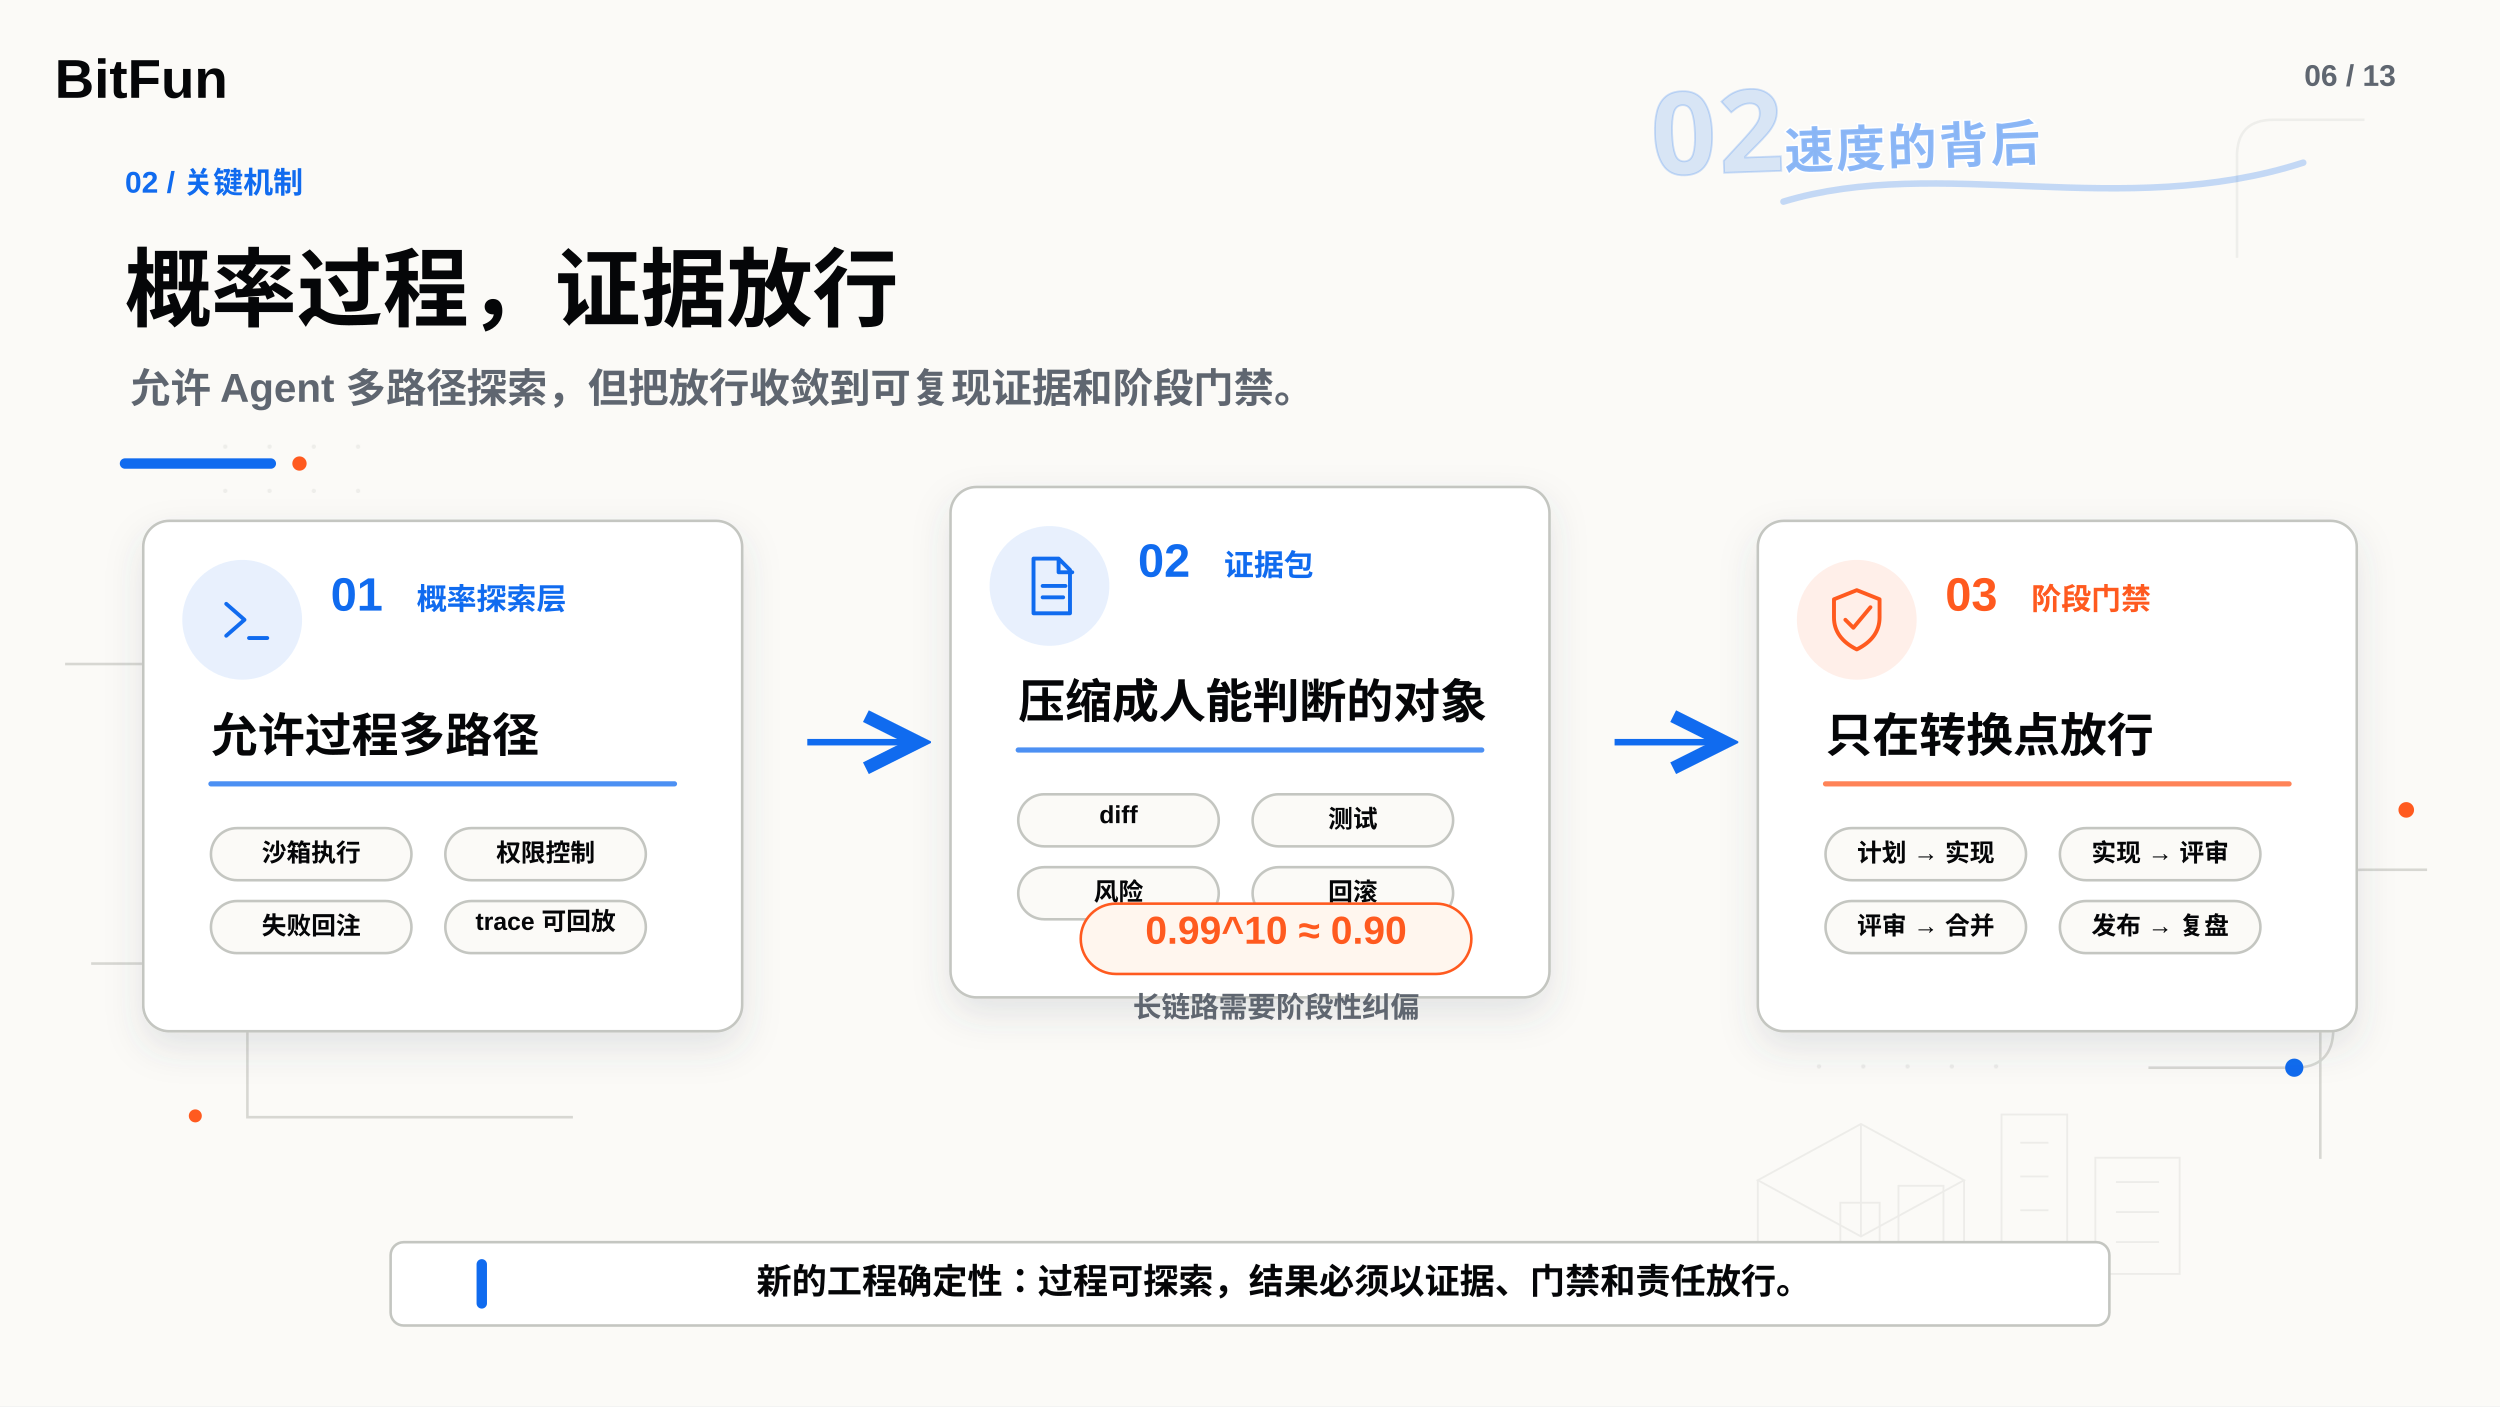
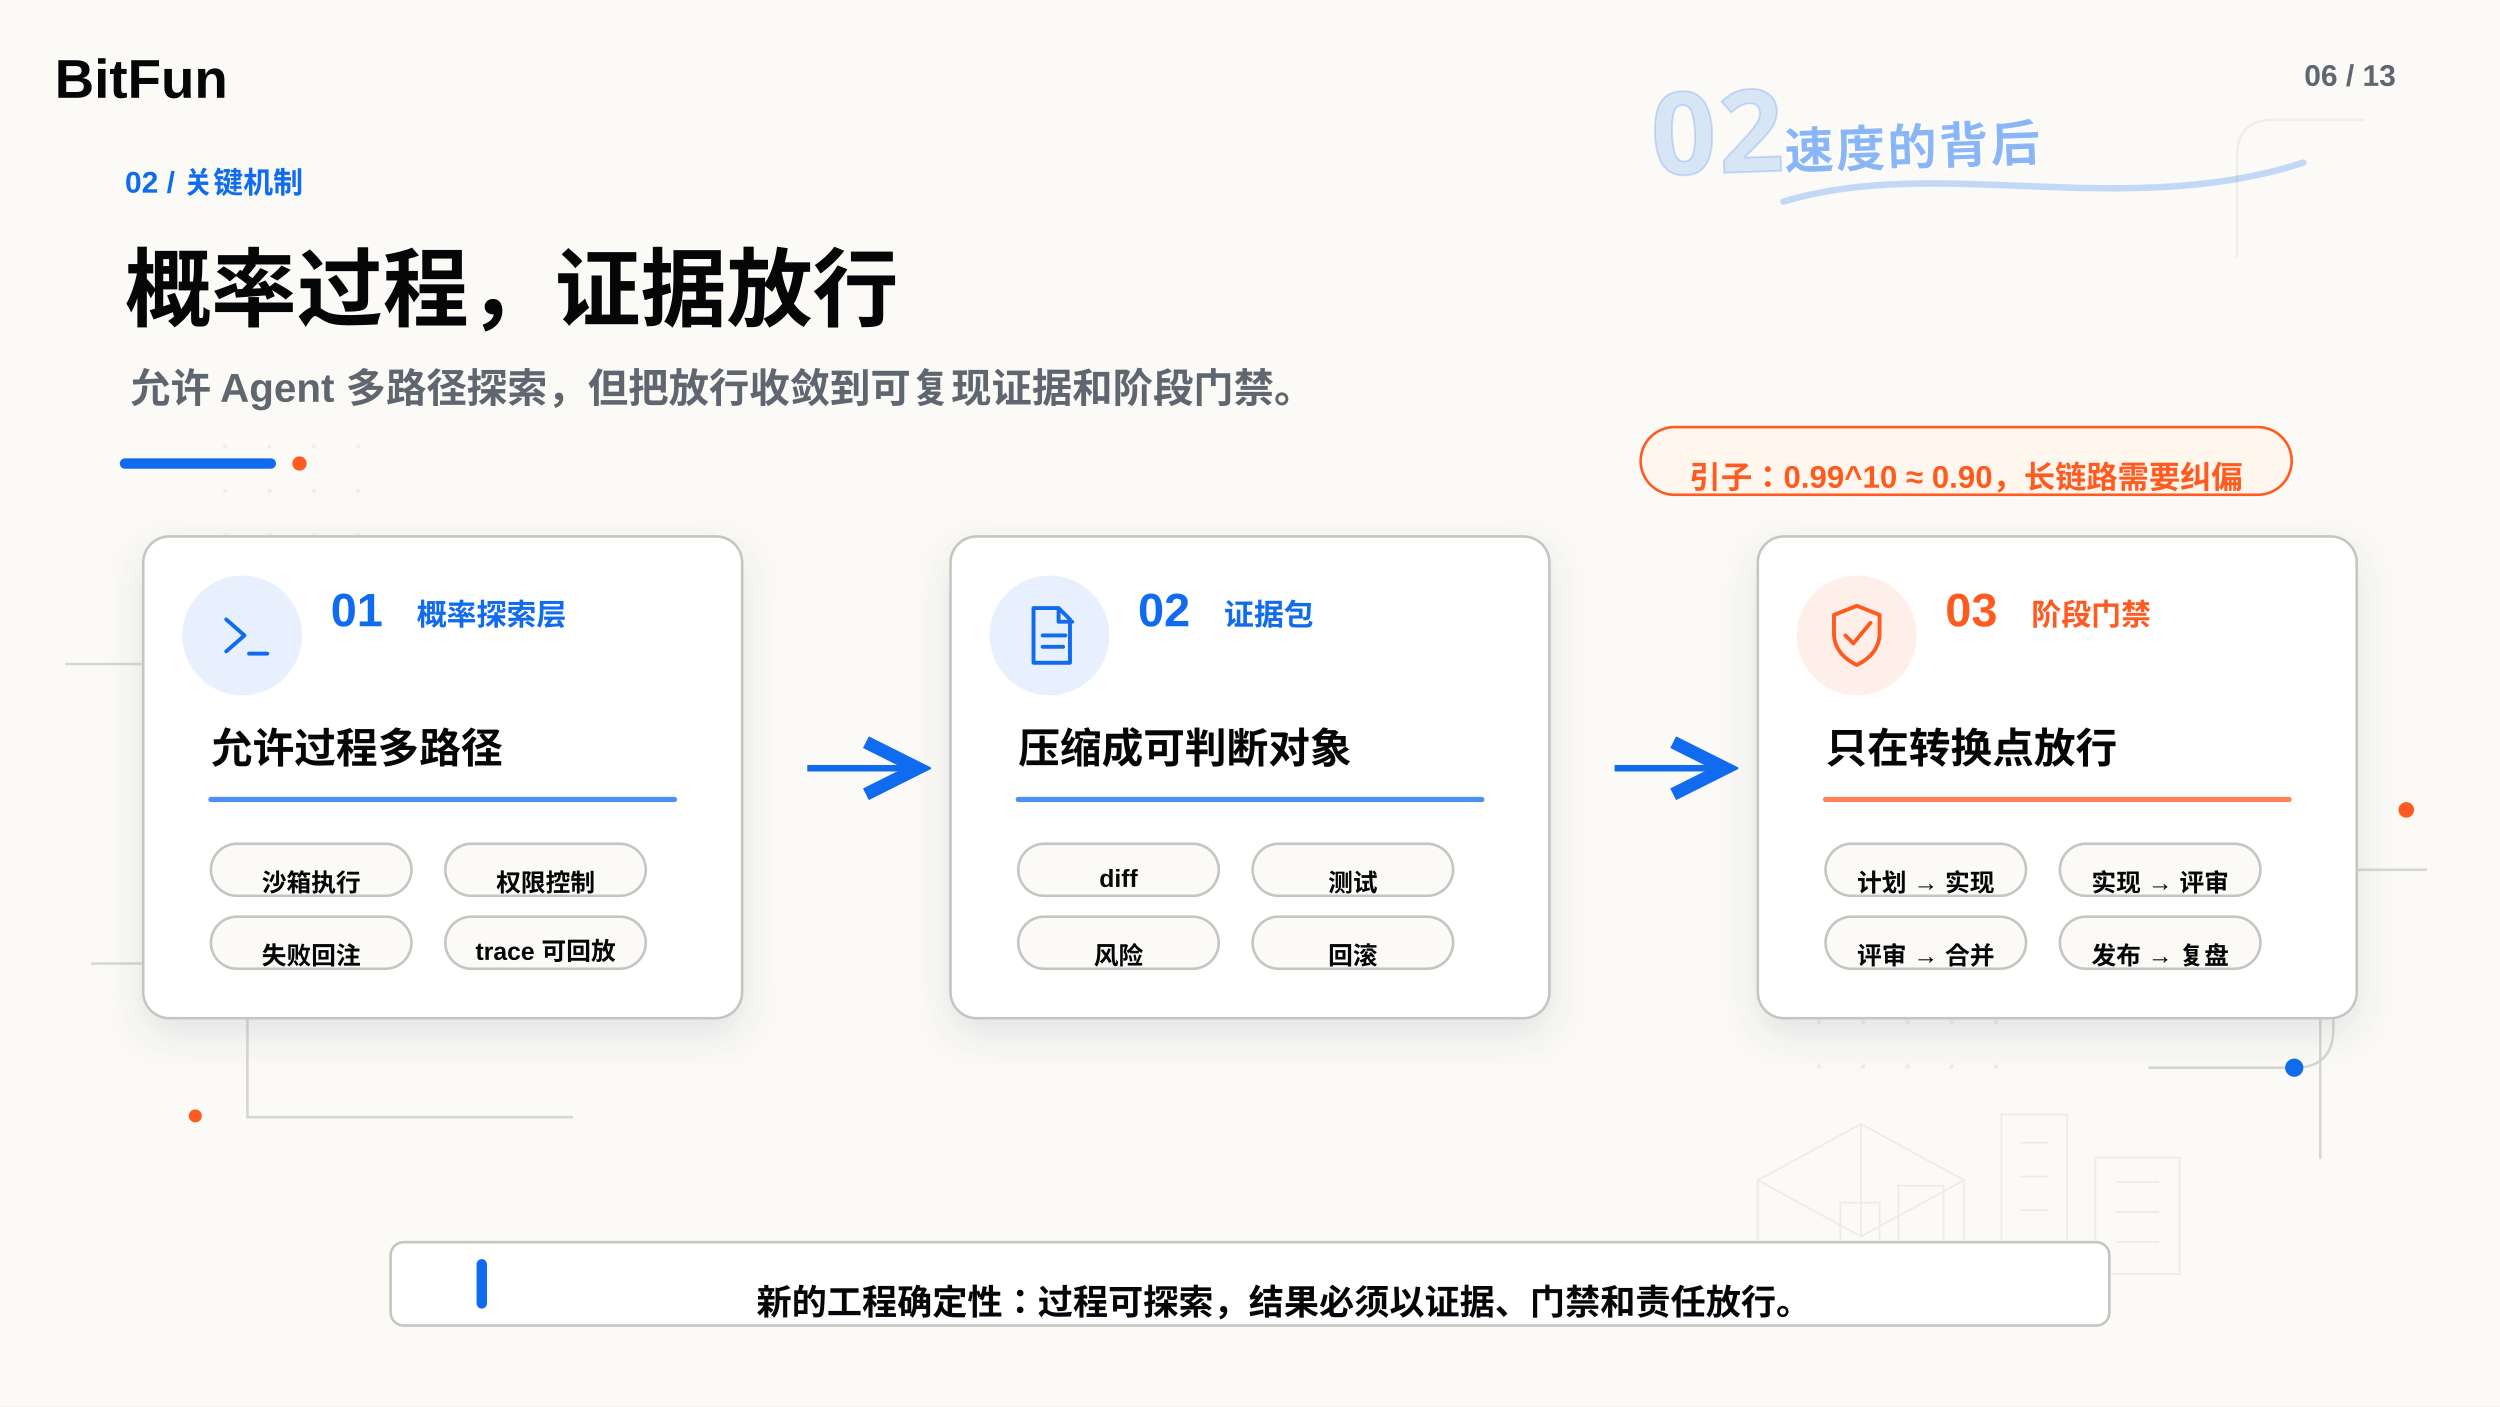
<svg xmlns="http://www.w3.org/2000/svg" width="1920" height="1080" viewBox="0 0 1920 1080">
  <defs>
    <pattern id="lightDots" width="34" height="34" patternUnits="userSpaceOnUse">
      <circle cx="3" cy="3" r="1.7" fill="#C4C6C1" opacity="0.55" />
    </pattern>
    <filter id="paperShadow" x="-18%" y="-18%" width="136%" height="150%">
      <feDropShadow dx="0" dy="12" stdDeviation="14" flood-color="#4B5563" flood-opacity="0.13" />
    </filter>
    <marker id="arrowBlue" markerWidth="12" markerHeight="12" refX="9" refY="6" orient="auto" markerUnits="strokeWidth">
      <path d="M2 2 L10 6 L2 10" fill="none" stroke="#106BEF" stroke-width="2" />
    </marker>
    <marker id="arrowGray" markerWidth="12" markerHeight="12" refX="9" refY="6" orient="auto" markerUnits="strokeWidth">
      <path d="M2 2 L10 6 L2 10" fill="none" stroke="#A5A9AE" stroke-width="2" />
    </marker>
  </defs>
  <rect width="1920" height="1080" fill="#FBFAF7" />
  <path d="M1816 92 h-70 q-28 0 -28 28 v78" stroke="#D7D7D2" stroke-width="2" fill="none" opacity="0.34" />
  <path d="M1782 890 v-190 q0 -32 32 -32 h50" stroke="#D7D7D2" stroke-width="2" fill="none" />
  <path d="M1650 820 h112 q30 0 30 -30 v-80" stroke="#D7D7D2" stroke-width="2" fill="none" />
  <circle cx="1800" cy="708" r="7" fill="#FFFFFF" stroke="#C4C6C1" stroke-width="2" />
  <circle cx="1762" cy="820" r="7" fill="#106BEF" />
  <circle cx="1848" cy="622" r="6" fill="#FF5A1F" />
  <rect x="1378" y="720" width="180" height="120" fill="url(#lightDots)" opacity="0.48" />
  <rect x="152" y="318" width="128" height="96" fill="url(#lightDots)" opacity="0.42" />
  <path d="M70 740 h120 v118 h250" stroke="#D7D7D2" stroke-width="2" fill="none" />
  <path d="M50 510 h116 q26 0 26 26 v52" stroke="#D7D7D2" stroke-width="2" fill="none" />
  <circle cx="150" cy="857" r="5" fill="#FF5A1F" />
  <g opacity="0.26" transform="translate(1350 820) scale(0.72)">
    <path d="M0 120 L110 60 L220 120 L110 180 Z" fill="none" stroke="#C4C6C1" stroke-width="2" />
    <path d="M110 60 V180 M0 120 V220 M220 120 V220 M0 220 H320" stroke="#C4C6C1" stroke-width="2" fill="none" />
    <path d="M260 50 h70 v170 h-70 Z M280 80 h30 M280 116 h30 M280 152 h30" stroke="#C4C6C1" stroke-width="2" fill="none" />
    <path d="M360 96 h90 v124 h-90 Z M382 122 h46 M382 154 h46 M382 186 h46" stroke="#C4C6C1" stroke-width="2" fill="none" />
    <path d="M88 144 h42 v76 h-42 Z M150 126 h48 v94 h-48 Z" stroke="#C4C6C1" stroke-width="2" fill="none" />
  </g>
  <g transform="rotate(-2 1508 104)">
    <text x="1268" y="58" style="font-family:'Arial Black','Microsoft YaHei','Noto Sans SC',sans-serif;font-size:88px;font-weight:900;letter-spacing:1.4px;fill:#106BEF;fill-opacity:0.15;stroke:#106BEF;stroke-width:1.4;stroke-opacity:0.2;paint-order:stroke">02</text>
    <text x="1370" y="92" style="font-family:'Microsoft YaHei','Noto Sans SC','Segoe UI',sans-serif;font-size:38px;font-weight:900;letter-spacing:1.6px;fill:#106BEF;stroke:#FFFFFF;stroke-width:2.4;paint-order:stroke;fill-opacity:0.48">速度的背后</text>
    <path d="M1368 150 C1488 118 1628 174 1768 134" stroke="#106BEF" stroke-width="5" stroke-linecap="round" fill="none" opacity="0.24" />
  </g>
  <style>
      text { font-family: "Microsoft YaHei", "Noto Sans SC", "PingFang SC", "Segoe UI", Arial, sans-serif; dominant-baseline: hanging; }
      .brand5 { font-size: 42px; font-weight: 900; fill: #050608; }
      .num5 { font-family: "Arial", "Microsoft YaHei", sans-serif; font-weight: 900; fill: #050608; }
      .h15 { font-size: 68px; font-weight: 900; fill: #050608; letter-spacing: 0; }
      .h25 { font-size: 58px; font-weight: 900; fill: #050608; letter-spacing: 0; }
      .sub5 { font-size: 31px; font-weight: 560; fill: #5F6670; }
      .body5 { font-size: 30px; font-weight: 700; fill: #050608; }
      .muted5 { font-size: 24px; font-weight: 560; fill: #5F6670; }
      .label5 { font-size: 29px; font-weight: 900; fill: #050608; }
      .small5 { font-size: 23px; font-weight: 760; fill: #5F6670; }
      .micro5 { font-size: 19px; font-weight: 760; fill: #5F6670; }
    </style>
  <text x="42" y="46" class="brand5">BitFun</text>
  <text x="1840" y="50" class="small5" text-anchor="end">06 / 13</text>
  <text x="96" y="132" class="small5" style="fill:#106BEF;font-weight:900">02 / 关键机制</text>
  <text x="96" y="188" class="h15" style="font-size:66px">概率过程，证据放行</text>
  <text x="100" y="282" class="sub5">允许 Agent 多路径探索，但把放行收敛到可复现证据和阶段门禁。</text>
  <path d="M96 356 h112" stroke="#106BEF" stroke-width="8" stroke-linecap="round" />
  <circle cx="230" cy="356" r="5.5" fill="#FF5A1F" />
-   <rect x="110" y="400" width="460" height="392" rx="20" fill="#FFFFFF" stroke="#C4C6C1" stroke-width="2" filter="url(#paperShadow)" />
-   <circle cx="186" cy="476" r="46" fill="#106BEF" opacity="0.10" />
-   <g transform="translate(158 448) scale(0.875)">
+   <rect x="1260" y="328" width="500" height="52" rx="26" fill="#FFF6EE" stroke="#FF5A1F" stroke-width="2" />
+   <text x="1510" y="354" class="small5" text-anchor="middle" dominant-baseline="middle" style="font-size:24px;fill:#FF5A1F;font-weight:900">引子：0.99^10 ≈ 0.90，长链路需要纠偏</text>
+   <rect x="110" y="412" width="460" height="370" rx="20" fill="#FFFFFF" stroke="#C4C6C1" stroke-width="2" filter="url(#paperShadow)" />
+   <circle cx="186" cy="488" r="46" fill="#106BEF" opacity="0.10" />
+   <g transform="translate(158 460) scale(0.875)">
    <path d="M18 18 L34 32 L18 46" stroke="#106BEF" stroke-width="3.429" stroke-linecap="round" stroke-linejoin="round" fill="none" />
    <path d="M38 48 h16" stroke="#106BEF" stroke-width="3.429" stroke-linecap="round" stroke-linejoin="round" fill="none" />
  </g>
-   <text x="254" y="444" class="num5" style="font-size:36px;fill:#106BEF">01</text>
-   <text x="320" y="448" class="small5" style="font-size:23px;fill:#106BEF;font-weight:900">概率探索层</text>
-   <text x="162" y="546" class="num5" style="font-size:36px;fill:#050608">允许过程多路径</text>
-   <path d="M162 602 H518" stroke="#106BEF" stroke-width="4" stroke-linecap="round" opacity="0.75" />
-   <rect x="162" y="636" width="154" height="40" rx="20" fill="#FBFAF7" stroke="#C4C6C1" stroke-width="2" />
-   <text x="239" y="645" class="small5" text-anchor="middle" style="font-size:19px;fill:#050608;font-weight:900">沙箱执行</text>
-   <rect x="342" y="636" width="154" height="40" rx="20" fill="#FBFAF7" stroke="#C4C6C1" stroke-width="2" />
-   <text x="419" y="645" class="small5" text-anchor="middle" style="font-size:19px;fill:#050608;font-weight:900">权限控制</text>
-   <rect x="162" y="692" width="154" height="40" rx="20" fill="#FBFAF7" stroke="#C4C6C1" stroke-width="2" />
-   <text x="239" y="701" class="small5" text-anchor="middle" style="font-size:19px;fill:#050608;font-weight:900">失败回注</text>
-   <rect x="342" y="692" width="154" height="40" rx="20" fill="#FBFAF7" stroke="#C4C6C1" stroke-width="2" />
-   <text x="419" y="701" class="small5" text-anchor="middle" style="font-size:19px;fill:#050608;font-weight:900">trace 可回放</text>
-   <path d="M620 570 H700" stroke="#106BEF" stroke-width="5" fill="none" marker-end="url(#arrowBlue)" />
-   <rect x="730" y="374" width="460" height="392" rx="20" fill="#FFFFFF" stroke="#C4C6C1" stroke-width="2" filter="url(#paperShadow)" />
-   <circle cx="806" cy="450" r="46" fill="#106BEF" opacity="0.10" />
-   <g transform="translate(778 422) scale(0.875)">
+   <text x="254" y="456" class="num5" style="font-size:36px;fill:#106BEF">01</text>
+   <text x="320" y="460" class="small5" style="font-size:23px;fill:#106BEF;font-weight:900">概率探索层</text>
+   <text x="162" y="558" class="num5" style="font-size:32px;fill:#050608">允许过程多路径</text>
+   <path d="M162 614 H518" stroke="#106BEF" stroke-width="4" stroke-linecap="round" opacity="0.75" />
+   <rect x="162" y="648" width="154" height="40" rx="20" fill="#FBFAF7" stroke="#C4C6C1" stroke-width="2" />
+   <text x="239" y="668" class="small5" text-anchor="middle" dominant-baseline="middle" style="font-size:19px;fill:#050608;font-weight:900">沙箱执行</text>
+   <rect x="342" y="648" width="154" height="40" rx="20" fill="#FBFAF7" stroke="#C4C6C1" stroke-width="2" />
+   <text x="419" y="668" class="small5" text-anchor="middle" dominant-baseline="middle" style="font-size:19px;fill:#050608;font-weight:900">权限控制</text>
+   <rect x="162" y="704" width="154" height="40" rx="20" fill="#FBFAF7" stroke="#C4C6C1" stroke-width="2" />
+   <text x="239" y="724" class="small5" text-anchor="middle" dominant-baseline="middle" style="font-size:19px;fill:#050608;font-weight:900">失败回注</text>
+   <rect x="342" y="704" width="154" height="40" rx="20" fill="#FBFAF7" stroke="#C4C6C1" stroke-width="2" />
+   <text x="419" y="724" class="small5" text-anchor="middle" dominant-baseline="middle" style="font-size:19px;fill:#050608;font-weight:900">trace 可回放</text>
+   <path d="M620 590 H700" stroke="#106BEF" stroke-width="5" fill="none" marker-end="url(#arrowBlue)" />
+   <rect x="730" y="412" width="460" height="370" rx="20" fill="#FFFFFF" stroke="#C4C6C1" stroke-width="2" filter="url(#paperShadow)" />
+   <circle cx="806" cy="488" r="46" fill="#106BEF" opacity="0.10" />
+   <g transform="translate(778 460) scale(0.875)">
    <path d="M18 8 h22 l10 10 v38 H18 Z M40 8 v12 h12 M26 32 h20 M26 42 h18" stroke="#106BEF" stroke-width="3.429" stroke-linecap="round" stroke-linejoin="round" fill="none" />
  </g>
-   <text x="874" y="418" class="num5" style="font-size:36px;fill:#106BEF">02</text>
-   <text x="940" y="422" class="small5" style="font-size:23px;fill:#106BEF;font-weight:900">证据包</text>
-   <text x="782" y="520" class="num5" style="font-size:36px;fill:#050608">压缩成人能判断的对象</text>
-   <path d="M782 576 H1138" stroke="#106BEF" stroke-width="4" stroke-linecap="round" opacity="0.75" />
-   <rect x="782" y="610" width="154" height="40" rx="20" fill="#FBFAF7" stroke="#C4C6C1" stroke-width="2" />
-   <text x="859" y="619" class="small5" text-anchor="middle" style="font-size:19px;fill:#050608;font-weight:900">diff</text>
-   <rect x="962" y="610" width="154" height="40" rx="20" fill="#FBFAF7" stroke="#C4C6C1" stroke-width="2" />
-   <text x="1039" y="619" class="small5" text-anchor="middle" style="font-size:19px;fill:#050608;font-weight:900">测试</text>
-   <rect x="782" y="666" width="154" height="40" rx="20" fill="#FBFAF7" stroke="#C4C6C1" stroke-width="2" />
-   <text x="859" y="675" class="small5" text-anchor="middle" style="font-size:19px;fill:#050608;font-weight:900">风险</text>
-   <rect x="962" y="666" width="154" height="40" rx="20" fill="#FBFAF7" stroke="#C4C6C1" stroke-width="2" />
-   <text x="1039" y="675" class="small5" text-anchor="middle" style="font-size:19px;fill:#050608;font-weight:900">回滚</text>
-   <rect x="830" y="694" width="300" height="54" rx="27" fill="#FFF6EE" stroke="#FF5A1F" stroke-width="2" />
-   <text x="980" y="704" class="num5" text-anchor="middle" style="font-size:30px;fill:#FF5A1F">0.99^10 ≈ 0.90</text>
-   <text x="980" y="762" class="small5" text-anchor="middle" style="font-size:22px;fill:#5F6670;font-weight:760">长链路需要阶段性纠偏</text>
-   <path d="M1240 570 H1320" stroke="#106BEF" stroke-width="5" fill="none" marker-end="url(#arrowBlue)" />
-   <rect x="1350" y="400" width="460" height="392" rx="20" fill="#FFFFFF" stroke="#C4C6C1" stroke-width="2" filter="url(#paperShadow)" />
-   <circle cx="1426" cy="476" r="46" fill="#FF5A1F" opacity="0.10" />
-   <g transform="translate(1398 448) scale(0.875)">
+   <text x="874" y="456" class="num5" style="font-size:36px;fill:#106BEF">02</text>
+   <text x="940" y="460" class="small5" style="font-size:23px;fill:#106BEF;font-weight:900">证据包</text>
+   <text x="782" y="558" class="num5" style="font-size:32px;fill:#050608">压缩成可判断对象</text>
+   <path d="M782 614 H1138" stroke="#106BEF" stroke-width="4" stroke-linecap="round" opacity="0.75" />
+   <rect x="782" y="648" width="154" height="40" rx="20" fill="#FBFAF7" stroke="#C4C6C1" stroke-width="2" />
+   <text x="859" y="668" class="small5" text-anchor="middle" dominant-baseline="middle" style="font-size:19px;fill:#050608;font-weight:900">diff</text>
+   <rect x="962" y="648" width="154" height="40" rx="20" fill="#FBFAF7" stroke="#C4C6C1" stroke-width="2" />
+   <text x="1039" y="668" class="small5" text-anchor="middle" dominant-baseline="middle" style="font-size:19px;fill:#050608;font-weight:900">测试</text>
+   <rect x="782" y="704" width="154" height="40" rx="20" fill="#FBFAF7" stroke="#C4C6C1" stroke-width="2" />
+   <text x="859" y="724" class="small5" text-anchor="middle" dominant-baseline="middle" style="font-size:19px;fill:#050608;font-weight:900">风险</text>
+   <rect x="962" y="704" width="154" height="40" rx="20" fill="#FBFAF7" stroke="#C4C6C1" stroke-width="2" />
+   <text x="1039" y="724" class="small5" text-anchor="middle" dominant-baseline="middle" style="font-size:19px;fill:#050608;font-weight:900">回滚</text>
+   <path d="M1240 590 H1320" stroke="#106BEF" stroke-width="5" fill="none" marker-end="url(#arrowBlue)" />
+   <rect x="1350" y="412" width="460" height="370" rx="20" fill="#FFFFFF" stroke="#C4C6C1" stroke-width="2" filter="url(#paperShadow)" />
+   <circle cx="1426" cy="488" r="46" fill="#FF5A1F" opacity="0.10" />
+   <g transform="translate(1398 460) scale(0.875)">
    <path d="M32 6 L52 14 V30 q0 18 -20 28 Q12 48 12 30 V14 Z M22 32 l7 7 l15 -18" stroke="#FF5A1F" stroke-width="3.429" stroke-linecap="round" stroke-linejoin="round" fill="none" />
  </g>
-   <text x="1494" y="444" class="num5" style="font-size:36px;fill:#FF5A1F">03</text>
-   <text x="1560" y="448" class="small5" style="font-size:23px;fill:#FF5A1F;font-weight:900">阶段门禁</text>
-   <text x="1402" y="546" class="num5" style="font-size:36px;fill:#050608">只在转换点放行</text>
-   <path d="M1402 602 H1758" stroke="#FF5A1F" stroke-width="4" stroke-linecap="round" opacity="0.75" />
-   <rect x="1402" y="636" width="154" height="40" rx="20" fill="#FBFAF7" stroke="#C4C6C1" stroke-width="2" />
-   <text x="1479" y="645" class="small5" text-anchor="middle" style="font-size:19px;fill:#050608;font-weight:900">计划 → 实现</text>
-   <rect x="1582" y="636" width="154" height="40" rx="20" fill="#FBFAF7" stroke="#C4C6C1" stroke-width="2" />
-   <text x="1659" y="645" class="small5" text-anchor="middle" style="font-size:19px;fill:#050608;font-weight:900">实现 → 评审</text>
-   <rect x="1402" y="692" width="154" height="40" rx="20" fill="#FBFAF7" stroke="#C4C6C1" stroke-width="2" />
-   <text x="1479" y="701" class="small5" text-anchor="middle" style="font-size:19px;fill:#050608;font-weight:900">评审 → 合并</text>
-   <rect x="1582" y="692" width="154" height="40" rx="20" fill="#FBFAF7" stroke="#C4C6C1" stroke-width="2" />
-   <text x="1659" y="701" class="small5" text-anchor="middle" style="font-size:19px;fill:#050608;font-weight:900">发布 → 复盘</text>
+   <text x="1494" y="456" class="num5" style="font-size:36px;fill:#FF5A1F">03</text>
+   <text x="1560" y="460" class="small5" style="font-size:23px;fill:#FF5A1F;font-weight:900">阶段门禁</text>
+   <text x="1402" y="558" class="num5" style="font-size:32px;fill:#050608">只在转换点放行</text>
+   <path d="M1402 614 H1758" stroke="#FF5A1F" stroke-width="4" stroke-linecap="round" opacity="0.75" />
+   <rect x="1402" y="648" width="154" height="40" rx="20" fill="#FBFAF7" stroke="#C4C6C1" stroke-width="2" />
+   <text x="1479" y="668" class="small5" text-anchor="middle" dominant-baseline="middle" style="font-size:19px;fill:#050608;font-weight:900">计划 → 实现</text>
+   <rect x="1582" y="648" width="154" height="40" rx="20" fill="#FBFAF7" stroke="#C4C6C1" stroke-width="2" />
+   <text x="1659" y="668" class="small5" text-anchor="middle" dominant-baseline="middle" style="font-size:19px;fill:#050608;font-weight:900">实现 → 评审</text>
+   <rect x="1402" y="704" width="154" height="40" rx="20" fill="#FBFAF7" stroke="#C4C6C1" stroke-width="2" />
+   <text x="1479" y="724" class="small5" text-anchor="middle" dominant-baseline="middle" style="font-size:19px;fill:#050608;font-weight:900">评审 → 合并</text>
+   <rect x="1582" y="704" width="154" height="40" rx="20" fill="#FBFAF7" stroke="#C4C6C1" stroke-width="2" />
+   <text x="1659" y="724" class="small5" text-anchor="middle" dominant-baseline="middle" style="font-size:19px;fill:#050608;font-weight:900">发布 → 复盘</text>
  <rect x="300" y="954" width="1320" height="64" rx="10" fill="#FFFFFF" stroke="#C4C6C1" stroke-width="2" />
  <path d="M370 971 v30" stroke="#106BEF" stroke-width="8" stroke-linecap="round" />
-   <text x="986" y="970" class="body5" text-anchor="middle" style="font-size:27px">新的工程确定性：过程可探索，结果必须以证据、门禁和责任放行。</text>
+   <text x="986" y="986" class="body5" text-anchor="middle" dominant-baseline="middle" style="font-size:27px">新的工程确定性：过程可探索，结果必须以证据、门禁和责任放行。</text>
</svg>
